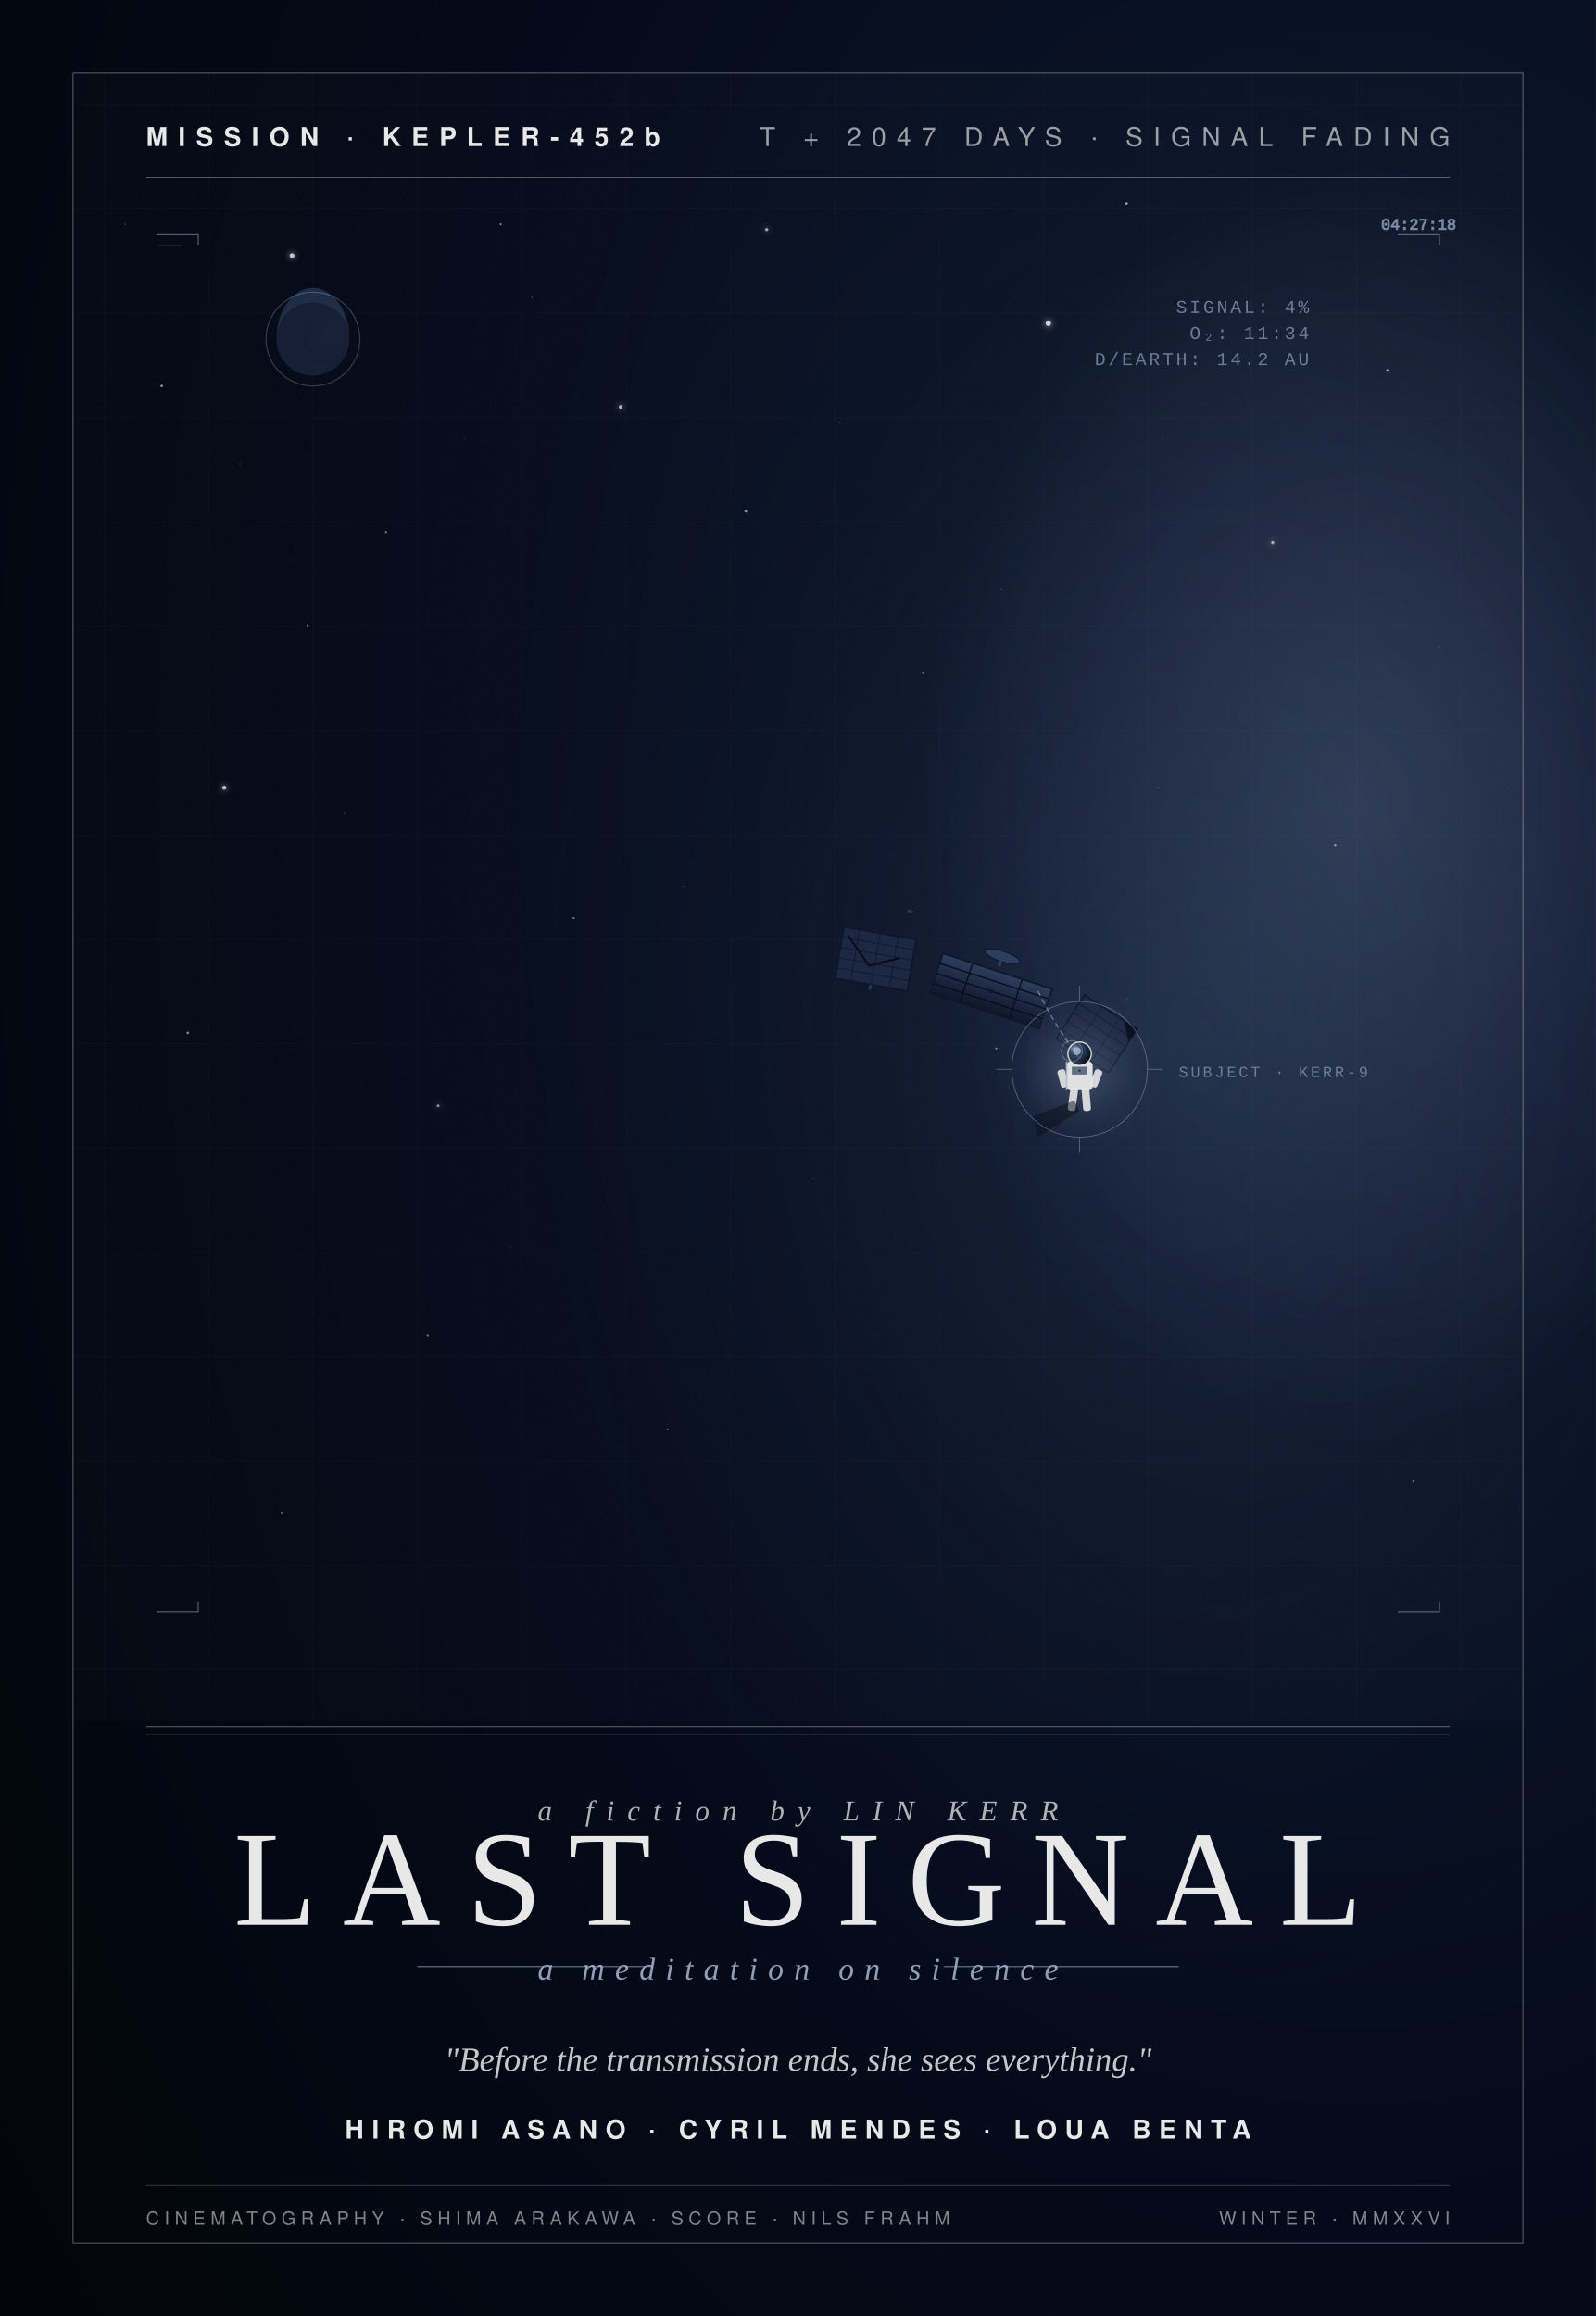
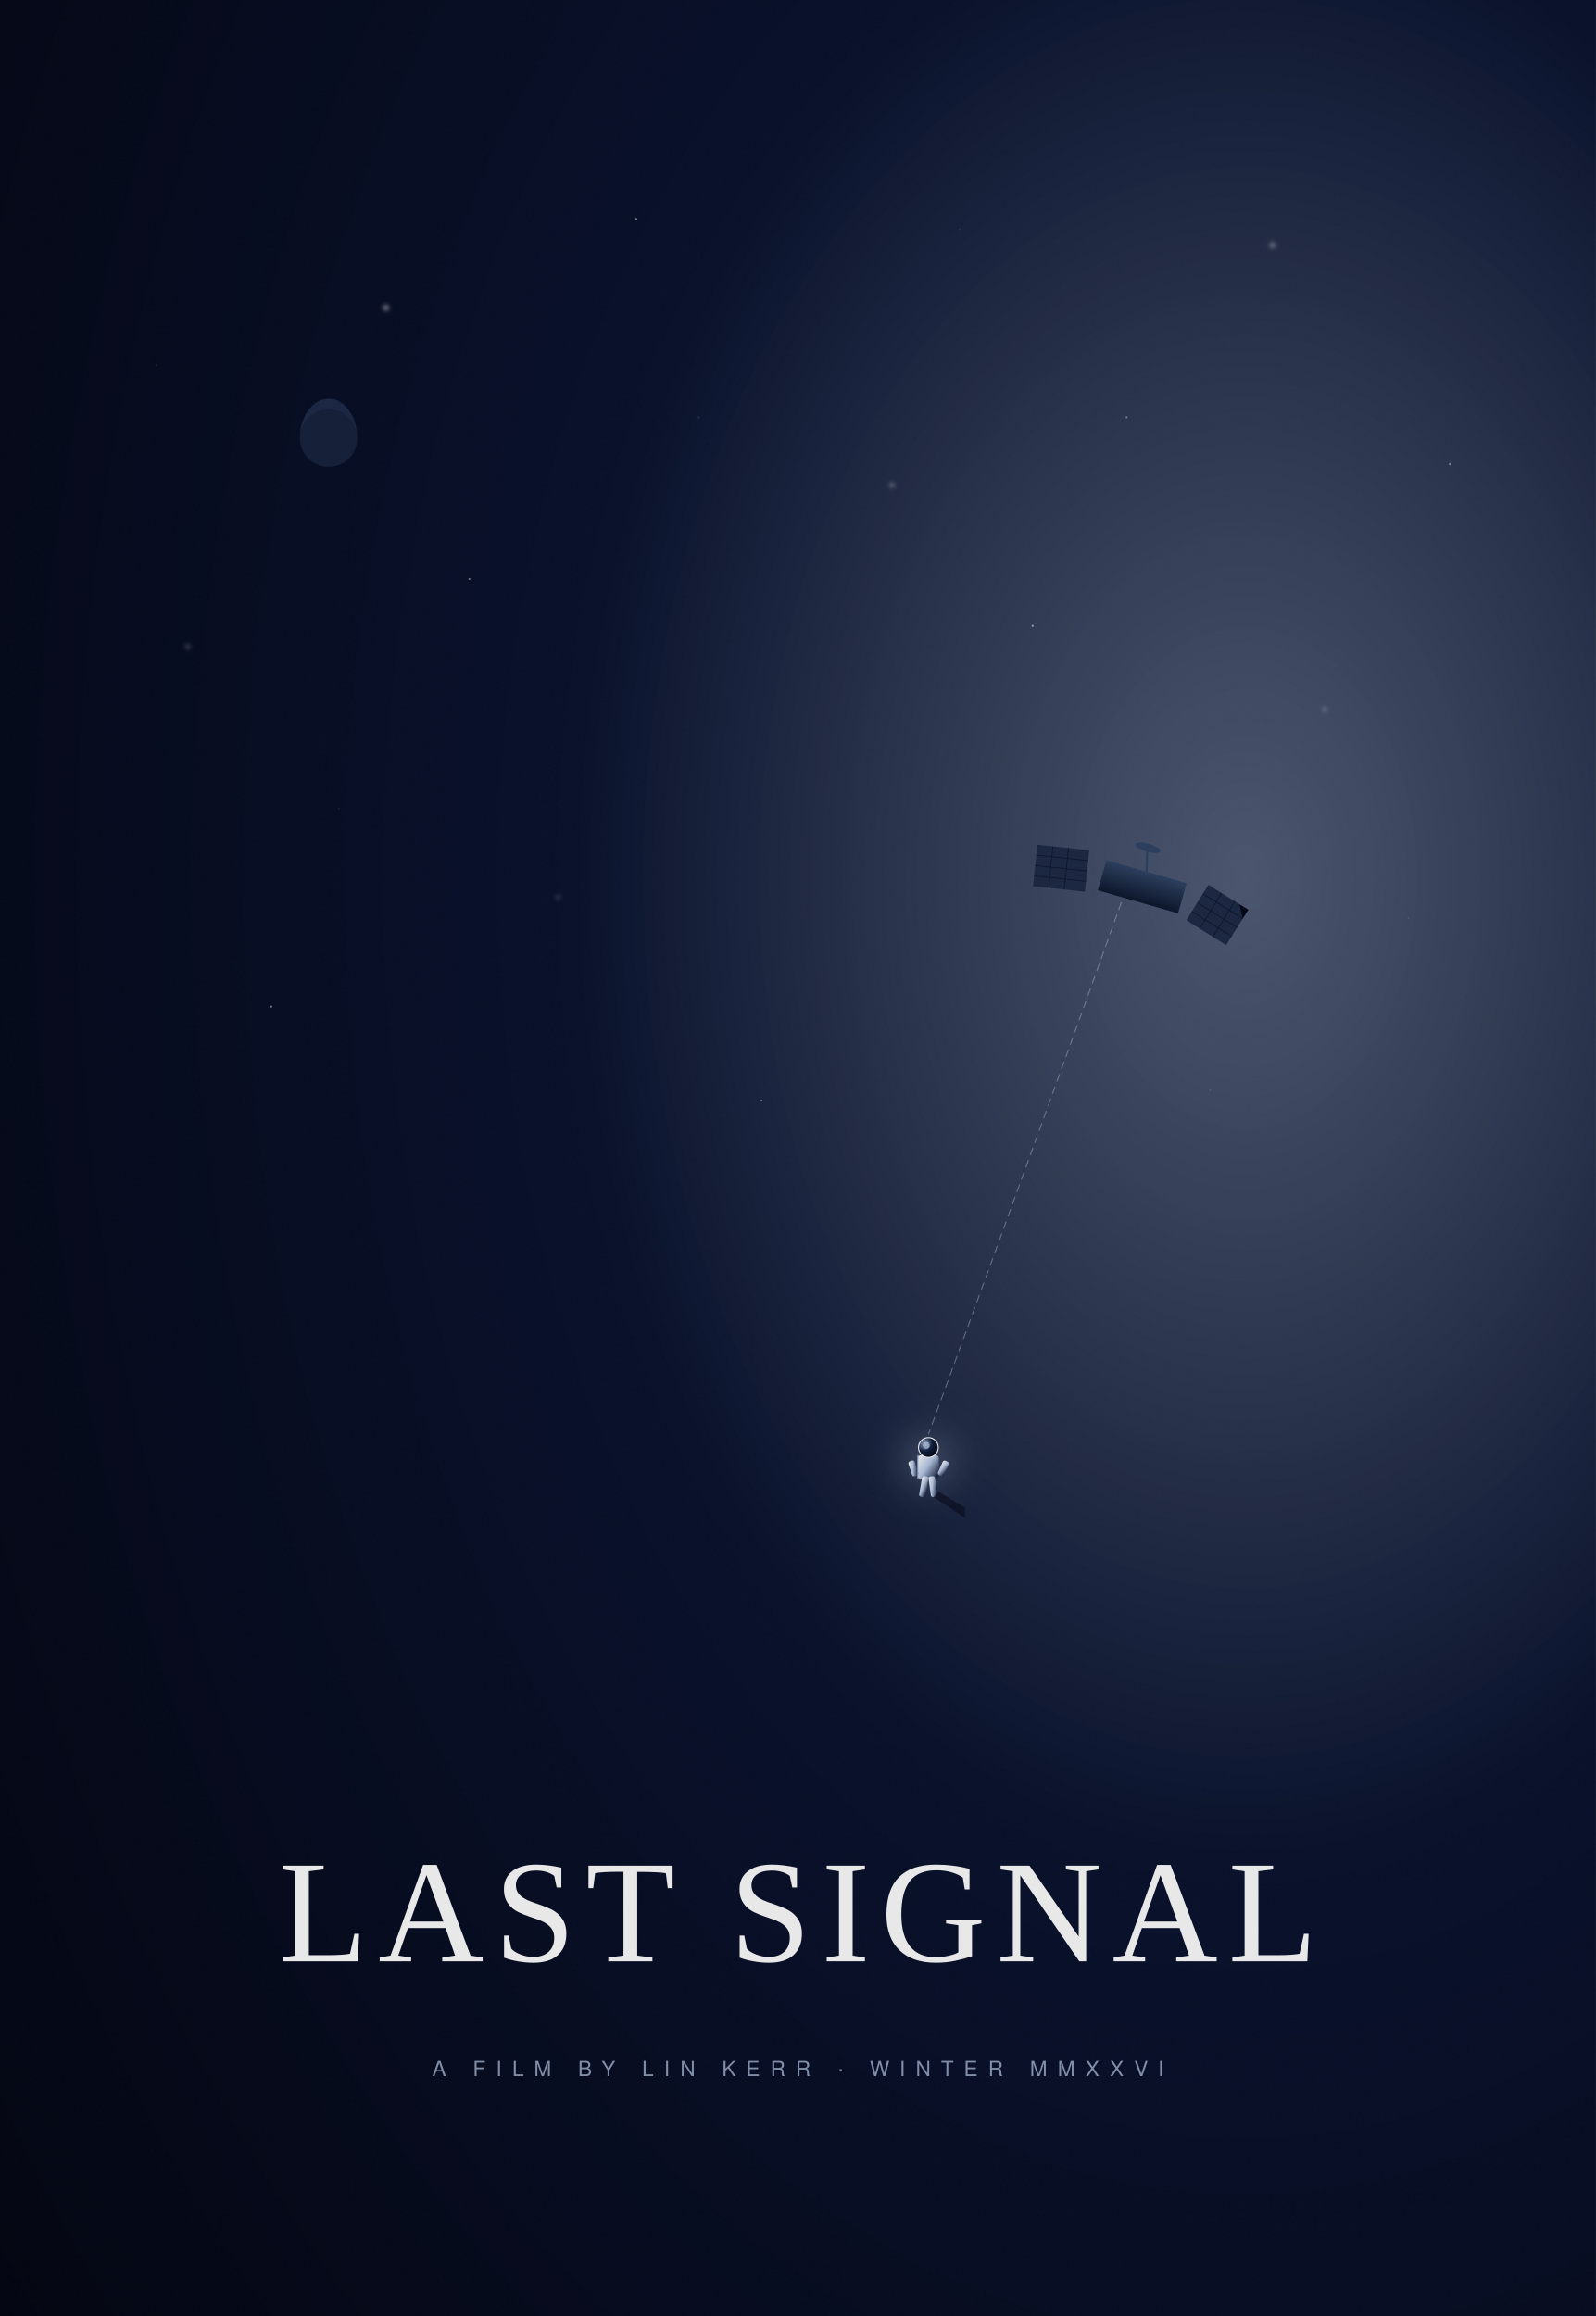
<svg xmlns="http://www.w3.org/2000/svg" width="612" height="888" viewBox="0 0 612 888" preserveAspectRatio="xMidYMid meet">
  <defs>
-     <radialGradient id="voidSpace" cx="0.85" cy="0.35" r="1.1">
-       <stop offset="0" stop-color="#0F1E3D" stop-opacity="0.85" />
-       <stop offset="0.25" stop-color="#0A1428" />
-       <stop offset="0.55" stop-color="#050A1A" />
-       <stop offset="1" stop-color="#020508" />
+     <radialGradient id="voidSpace" cx="0.78" cy="0.38" r="1.2">
+       <stop offset="0" stop-color="#0F1E3D" stop-opacity="0.75" />
+       <stop offset="0.35" stop-color="#08102A" />
+       <stop offset="0.75" stop-color="#030614" />
+       <stop offset="1" stop-color="#010308" />
    </radialGradient>
-     <radialGradient id="nebulaWash" cx="0.75" cy="0.45" r="0.45">
-       <stop offset="0" stop-color="#2A3D5C" stop-opacity="0.35" />
-       <stop offset="0.5" stop-color="#1A2540" stop-opacity="0.18" />
-       <stop offset="1" stop-color="#050A1A" stop-opacity="0" />
+     <radialGradient id="visor" cx="0.3" cy="0.3" r="0.75">
+       <stop offset="0" stop-color="#A8B8D4" stop-opacity="0.8" />
+       <stop offset="0.5" stop-color="#0F1E3D" />
+       <stop offset="1" stop-color="#030614" />
    </radialGradient>
-     <linearGradient id="suitHighlight" x1="0" y1="0" x2="1" y2="0.5">
+     <linearGradient id="suitLight" x1="0" y1="0" x2="1" y2="0.8">
      <stop offset="0" stop-color="#E8E8E8" />
-       <stop offset="0.4" stop-color="#A8B8D4" />
-       <stop offset="1" stop-color="#2A3D5C" />
+       <stop offset="0.5" stop-color="#A8B8D4" />
+       <stop offset="1" stop-color="#1A2540" />
    </linearGradient>
-     <radialGradient id="visorReflection" cx="0.3" cy="0.3" r="0.7">
-       <stop offset="0" stop-color="#A8B8D4" stop-opacity="0.85" />
-       <stop offset="0.4" stop-color="#2A3D5C" stop-opacity="0.5" />
-       <stop offset="1" stop-color="#050A1A" />
-     </radialGradient>
-     <linearGradient id="satelliteBody" x1="0" y1="0" x2="0" y2="1">
+     <linearGradient id="satBody" x1="0" y1="0" x2="0" y2="1">
      <stop offset="0" stop-color="#2A3D5C" />
-       <stop offset="0.5" stop-color="#1A2540" />
      <stop offset="1" stop-color="#0A1428" />
    </linearGradient>
-     <filter id="cosmicGlow" x="-50%" y="-50%" width="200%" height="200%">
-       <feGaussianBlur stdDeviation="8" />
+     <filter id="cosmicGlow" x="-100%" y="-100%" width="300%" height="300%">
+       <feGaussianBlur stdDeviation="6" />
    </filter>
-     <filter id="starGlow" x="-200%" y="-200%" width="500%" height="500%">
-       <feGaussianBlur stdDeviation="1.2" result="blur" />
-       <feMerge>
-         <feMergeNode in="blur" />
-         <feMergeNode in="SourceGraphic" />
-       </feMerge>
+     <filter id="tinyGlow" x="-200%" y="-200%" width="500%" height="500%">
+       <feGaussianBlur stdDeviation="1" />
    </filter>
-     <pattern id="thorpGrid" x="0" y="0" width="40" height="40" patternUnits="userSpaceOnUse">
-       <path d="M 0,0 L 0,40 M 0,0 L 40,0" stroke="#A8B8D4" stroke-width="0.2" opacity="0.08" fill="none" />
-     </pattern>
-     <filter id="cosmicGrain">
-       <feTurbulence type="fractalNoise" baseFrequency="0.85" numOctaves="2" seed="41" />
-       <feColorMatrix values="0 0 0 0 0.7                              0 0 0 0 0.75                              0 0 0 0 0.85                              0 0 0 0.04 0" />
+     <filter id="cinemaGrain">
+       <feTurbulence type="fractalNoise" baseFrequency="0.82" numOctaves="2" seed="47" />
+       <feColorMatrix values="0 0 0 0 0.65                              0 0 0 0 0.72                              0 0 0 0 0.85                              0 0 0 0.04 0" />
    </filter>
-     <clipPath id="heroZone">
-       <rect x="28" y="28" width="556" height="632" />
-     </clipPath>
  </defs>
  <rect width="612" height="888" fill="url(#voidSpace)" />
-   <rect width="612" height="888" fill="url(#nebulaWash)" />
-   <rect x="28" y="28" width="556" height="832" fill="none" stroke="#E8E8E8" stroke-width="0.4" stroke-opacity="0.35" />
-   <g font-family="Helvetica, 'Helvetica Neue', Arial, sans-serif" fill="#E8E8E8">
-     <text x="56" y="56" font-size="10" letter-spacing="4" font-weight="700">MISSION · KEPLER-452b</text>
-     <text x="556" y="56" font-size="10" letter-spacing="4" text-anchor="end" fill-opacity="0.65">T + 2047 DAYS · SIGNAL FADING</text>
+   <g fill="#E8E8E8">
+     <circle cx="148" cy="118" r="0.9" filter="url(#tinyGlow)" opacity="0.85" />
+     <circle cx="342" cy="186" r="0.7" filter="url(#tinyGlow)" opacity="0.75" />
+     <circle cx="488" cy="94" r="0.8" filter="url(#tinyGlow)" opacity="0.8" />
+     <circle cx="72" cy="248" r="0.6" filter="url(#tinyGlow)" opacity="0.7" />
+     <circle cx="214" cy="344" r="0.5" filter="url(#tinyGlow)" opacity="0.7" />
+     <circle cx="508" cy="272" r="0.6" filter="url(#tinyGlow)" opacity="0.7" />
+     <circle cx="244" cy="84" r="0.4" opacity="0.55" />
+     <circle cx="396" cy="240" r="0.4" opacity="0.55" />
+     <circle cx="104" cy="386" r="0.4" opacity="0.5" />
+     <circle cx="556" cy="178" r="0.4" opacity="0.5" />
+     <circle cx="180" cy="222" r="0.35" opacity="0.5" />
+     <circle cx="432" cy="160" r="0.35" opacity="0.5" />
+     <circle cx="292" cy="422" r="0.35" opacity="0.5" />
+     <circle cx="60" cy="140" r="0.2" opacity="0.3" />
+     <circle cx="268" cy="160" r="0.2" opacity="0.28" />
+     <circle cx="368" cy="88" r="0.2" opacity="0.28" />
+     <circle cx="540" cy="352" r="0.2" opacity="0.3" />
+     <circle cx="130" cy="310" r="0.2" opacity="0.25" />
+     <circle cx="464" cy="418" r="0.2" opacity="0.28" />
  </g>
-   <line x1="56" y1="68" x2="556" y2="68" stroke="#E8E8E8" stroke-width="0.3" stroke-opacity="0.4" />
-   <g clip-path="url(#heroZone)">
-     <rect x="28" y="28" width="556" height="632" fill="url(#thorpGrid)" />
-     <g fill="#E8E8E8">
-       <circle cx="112" cy="98" r="0.9" filter="url(#starGlow)" opacity="0.85" />
-       <circle cx="238" cy="156" r="0.7" filter="url(#starGlow)" opacity="0.75" />
-       <circle cx="402" cy="124" r="1" filter="url(#starGlow)" opacity="0.9" />
-       <circle cx="488" cy="208" r="0.6" filter="url(#starGlow)" opacity="0.7" />
-       <circle cx="86" cy="302" r="0.8" filter="url(#starGlow)" opacity="0.8" />
-       <circle cx="168" cy="424" r="0.5" filter="url(#starGlow)" opacity="0.65" />
-       <circle cx="294" cy="88" r="0.6" filter="url(#starGlow)" opacity="0.7" />
-       <circle cx="62" cy="148" r="0.5" opacity="0.6" />
-       <circle cx="148" cy="204" r="0.4" opacity="0.55" />
-       <circle cx="192" cy="86" r="0.4" opacity="0.55" />
-       <circle cx="286" cy="196" r="0.5" opacity="0.65" />
-       <circle cx="354" cy="258" r="0.45" opacity="0.55" />
-       <circle cx="432" cy="78" r="0.5" opacity="0.65" />
-       <circle cx="532" cy="142" r="0.5" opacity="0.6" />
-       <circle cx="118" cy="240" r="0.4" opacity="0.5" />
-       <circle cx="220" cy="352" r="0.4" opacity="0.5" />
-       <circle cx="72" cy="396" r="0.5" opacity="0.55" />
-       <circle cx="382" cy="402" r="0.4" opacity="0.5" />
-       <circle cx="512" cy="324" r="0.45" opacity="0.55" />
-       <circle cx="164" cy="512" r="0.4" opacity="0.5" />
-       <circle cx="256" cy="548" r="0.35" opacity="0.5" />
-       <circle cx="542" cy="568" r="0.4" opacity="0.5" />
-       <circle cx="108" cy="580" r="0.35" opacity="0.45" />
-       <circle cx="48" cy="86" r="0.25" opacity="0.35" />
-       <circle cx="92" cy="178" r="0.25" opacity="0.3" />
-       <circle cx="132" cy="312" r="0.25" opacity="0.3" />
-       <circle cx="204" cy="114" r="0.25" opacity="0.35" />
-       <circle cx="262" cy="340" r="0.25" opacity="0.3" />
-       <circle cx="322" cy="162" r="0.25" opacity="0.3" />
-       <circle cx="384" cy="226" r="0.25" opacity="0.3" />
-       <circle cx="444" cy="302" r="0.25" opacity="0.3" />
-       <circle cx="506" cy="410" r="0.25" opacity="0.3" />
-       <circle cx="552" cy="248" r="0.25" opacity="0.3" />
-       <circle cx="36" cy="236" r="0.2" opacity="0.25" />
-       <circle cx="178" cy="168" r="0.2" opacity="0.25" />
-       <circle cx="312" cy="452" r="0.2" opacity="0.3" />
-       <circle cx="446" cy="168" r="0.2" opacity="0.25" />
-       <circle cx="578" cy="302" r="0.2" opacity="0.25" />
-       <circle cx="196" cy="478" r="0.2" opacity="0.28" />
-     </g>
-     <g transform="translate(120,130)">
-       <circle cx="0" cy="0" r="14" fill="#1A2540" opacity="0.7" />
-       <circle cx="0" cy="0" r="14" fill="url(#nebulaWash)" opacity="0.4" />
-       <path d="M -14,0 A 14,14 0 0 1 14,0 A 10,14 0 0 0 -14,0 Z" fill="#2A3D5C" opacity="0.65" />
-       <circle cx="0" cy="0" r="18" fill="none" stroke="#A8B8D4" stroke-width="0.4" opacity="0.3" />
-     </g>
-     <g transform="translate(380, 380) rotate(18)">
-       <rect x="-22" y="-8" width="44" height="16" fill="url(#satelliteBody)" stroke="#0A1428" stroke-width="0.6" />
-       <line x1="-22" y1="-4" x2="22" y2="-4" stroke="#050A1A" stroke-width="0.5" />
-       <line x1="-22" y1="0" x2="22" y2="0" stroke="#050A1A" stroke-width="0.5" />
-       <line x1="-22" y1="4" x2="22" y2="4" stroke="#050A1A" stroke-width="0.5" />
-       <line x1="-10" y1="-8" x2="-10" y2="8" stroke="#050A1A" stroke-width="0.5" />
-       <line x1="10" y1="-8" x2="10" y2="8" stroke="#050A1A" stroke-width="0.5" />
-       <g transform="translate(-32,0) rotate(-8)">
-         <rect x="-28" y="-10" width="28" height="20" fill="#1A2540" stroke="#0A1428" stroke-width="0.6" />
-         <g stroke="#0A1428" stroke-width="0.3" fill="none">
-           <line x1="-28" y1="-6" x2="0" y2="-6" />
-           <line x1="-28" y1="-2" x2="0" y2="-2" />
-           <line x1="-28" y1="2" x2="0" y2="2" />
-           <line x1="-28" y1="6" x2="0" y2="6" />
-           <line x1="-22" y1="-10" x2="-22" y2="10" />
-           <line x1="-14" y1="-10" x2="-14" y2="10" />
-           <line x1="-7" y1="-10" x2="-7" y2="10" />
-         </g>
-         <path d="M -26,-7 L -16,3 L -5,-2" stroke="#050A1A" stroke-width="0.8" fill="none" />
-       </g>
-       <g transform="translate(32,0) rotate(15)">
-         <rect x="0" y="-10" width="24" height="20" fill="#1A2540" stroke="#0A1428" stroke-width="0.6" />
-         <g stroke="#0A1428" stroke-width="0.3" fill="none">
-           <line x1="0" y1="-6" x2="24" y2="-6" />
-           <line x1="0" y1="-2" x2="24" y2="-2" />
-           <line x1="0" y1="2" x2="24" y2="2" />
-           <line x1="0" y1="6" x2="24" y2="6" />
-           <line x1="8" y1="-10" x2="8" y2="10" />
-           <line x1="16" y1="-10" x2="16" y2="10" />
-         </g>
-         <path d="M 18,-10 L 24,-10 L 24,-4 Z" fill="#050A1A" />
-       </g>
-       <g transform="translate(0,-10)">
-         <ellipse cx="0" cy="-4" rx="7" ry="2" fill="#2A3D5C" stroke="#0A1428" stroke-width="0.4" />
-         <line x1="0" y1="-4" x2="0" y2="0" stroke="#2A3D5C" stroke-width="1" />
-       </g>
-       <circle cx="0" cy="0" r="0.8" fill="#0A1428" />
-       <g fill="#2A3D5C" opacity="0.8">
-         <rect x="-40" y="-20" width="2" height="1" />
-         <rect x="42" y="18" width="1.5" height="1.5" />
-         <rect x="-45" y="12" width="1" height="2" />
-         <rect x="50" y="-14" width="1" height="1.5" />
+   <g transform="translate(126,168)">
+     <circle cx="0" cy="0" r="11" fill="#1A2540" opacity="0.7" />
+     <path d="M -11,0 A 11,11 0 0 1 11,0 A 8,11 0 0 0 -11,0 Z" fill="#2A3D5C" opacity="0.55" />
+   </g>
+   <g transform="translate(438, 340) rotate(16)">
+     <rect x="-16" y="-6" width="32" height="12" fill="url(#satBody)" />
+     <g transform="translate(-22,0) rotate(-10)">
+       <rect x="-20" y="-8" width="20" height="16" fill="#1A2540" />
+       <g stroke="#0A1428" stroke-width="0.3" fill="none">
+         <line x1="-20" y1="-4" x2="0" y2="-4" />
+         <line x1="-20" y1="0" x2="0" y2="0" />
+         <line x1="-20" y1="4" x2="0" y2="4" />
+         <line x1="-14" y1="-8" x2="-14" y2="8" />
+         <line x1="-8" y1="-8" x2="-8" y2="8" />
      </g>
    </g>
-     <path d="M 398,380 Q 405,394 414,406" stroke="#A8B8D4" stroke-width="0.5" stroke-opacity="0.55" fill="none" stroke-dasharray="2,1.5" />
-     <g transform="translate(414, 410)">
-       <circle cx="0" cy="0" r="18" fill="#A8B8D4" opacity="0.12" filter="url(#cosmicGlow)" />
-       <circle cx="0" cy="0" r="10" fill="#A8B8D4" opacity="0.2" filter="url(#cosmicGlow)" />
-       <g>
-         <rect x="-5" y="-3" width="10" height="11" rx="1.5" fill="#E8E8E8" opacity="0.95" />
-         <circle cx="0" cy="-6" r="4.5" fill="url(#visorReflection)" />
-         <circle cx="0" cy="-6" r="4.5" fill="none" stroke="#E8E8E8" stroke-width="0.5" opacity="0.9" />
-         <circle cx="-1" cy="-7" r="1.5" fill="#A8B8D4" opacity="0.8" />
-         <rect x="-8" y="0" width="3" height="7" rx="1" fill="#E8E8E8" opacity="0.9" transform="rotate(-15 -6.5 3)" />
-         <rect x="5" y="0" width="3" height="7" rx="1" fill="#E8E8E8" opacity="0.9" transform="rotate(22 6.5 3)" />
-         <rect x="-4" y="7" width="3" height="9" rx="1" fill="#E8E8E8" opacity="0.9" transform="rotate(8 -2.5 11)" />
-         <rect x="1" y="7" width="3" height="9" rx="1" fill="#E8E8E8" opacity="0.9" transform="rotate(-5 2.5 11)" />
-         <rect x="-3" y="-1" width="6" height="3" fill="#2A3D5C" opacity="0.7" />
-         <circle cx="0" cy="0.5" r="0.4" fill="#0F1E3D" />
-         <path d="M -5,-3 L -5,8" stroke="#A8B8D4" stroke-width="0.6" opacity="0.85" />
-         <circle cx="-3" cy="-7" r="4" fill="none" stroke="#A8B8D4" stroke-width="0.3" opacity="0.5" />
+     <g transform="translate(22,0) rotate(16)">
+       <rect x="0" y="-8" width="18" height="16" fill="#1A2540" />
+       <g stroke="#0A1428" stroke-width="0.3" fill="none">
+         <line x1="0" y1="-4" x2="18" y2="-4" />
+         <line x1="0" y1="0" x2="18" y2="0" />
+         <line x1="0" y1="4" x2="18" y2="4" />
+         <line x1="6" y1="-8" x2="6" y2="8" />
+         <line x1="12" y1="-8" x2="12" y2="8" />
      </g>
-       <path d="M 0,16 L -16,26 L -18,18 L -2,12 Z" fill="#050A1A" opacity="0.5" />
+       <path d="M 14,-8 L 18,-8 L 18,-4 Z" fill="#030614" />
    </g>
-     <g stroke="#A8B8D4" stroke-width="0.4" stroke-opacity="0.5" fill="none">
-       <path d="M 60,90 L 76,90 L 76,94" />
-       <path d="M 60,94 L 70,94" />
-       <path d="M 536,90 L 552,90 L 552,94" />
-       <text x="544" y="88" font-family="'Courier New', Courier, monospace" font-size="6" fill="#A8B8D4" fill-opacity="0.6" text-anchor="middle">04:27:18</text>
-       <path d="M 60,618 L 76,618 L 76,614" />
-       <path d="M 536,618 L 552,618 L 552,614" />
-     </g>
-     <g font-family="'Courier New', Courier, monospace" fill="#A8B8D4" fill-opacity="0.6">
-       <text x="502" y="120" font-size="7" letter-spacing="1" text-anchor="end">SIGNAL: 4%</text>
-       <text x="502" y="130" font-size="7" letter-spacing="1" text-anchor="end">O₂: 11:34</text>
-       <text x="502" y="140" font-size="7" letter-spacing="1" text-anchor="end">D/EARTH: 14.2 AU</text>
-     </g>
-     <g stroke="#A8B8D4" stroke-width="0.3" stroke-opacity="0.45" fill="none">
-       <circle cx="414" cy="410" r="26" />
-       <line x1="414" y1="384" x2="414" y2="378" />
-       <line x1="414" y1="436" x2="414" y2="442" />
-       <line x1="388" y1="410" x2="382" y2="410" />
-       <line x1="440" y1="410" x2="446" y2="410" />
-     </g>
-     <text x="452" y="413" font-family="'Courier New', Courier, monospace" font-size="6" fill="#A8B8D4" fill-opacity="0.55" letter-spacing="1">SUBJECT · KERR-9</text>
-     <rect x="28" y="28" width="556" height="632" filter="url(#cosmicGrain)" opacity="0.55" />
+     <line x1="0" y1="-6" x2="-2" y2="-14" stroke="#2A3D5C" stroke-width="0.8" />
+     <ellipse cx="-2" cy="-15" rx="5" ry="1.5" fill="#2A3D5C" />
  </g>
-   <line x1="56" y1="662" x2="556" y2="662" stroke="#E8E8E8" stroke-width="0.35" stroke-opacity="0.4" />
-   <line x1="56" y1="665" x2="556" y2="665" stroke="#E8E8E8" stroke-width="0.15" stroke-opacity="0.25" />
-   <g font-family="Georgia, 'Times New Roman', 'EB Garamond', serif" text-anchor="middle" fill="#E8E8E8">
-     <text x="306" y="698" font-size="11" letter-spacing="5" font-style="italic" fill-opacity="0.75">
-       a fiction by LIN KERR
-     </text>
-     <text x="306" y="738" font-size="52" font-weight="400" letter-spacing="10">LAST SIGNAL</text>
+   <path d="M 430,346 Q 400,430 356,550" stroke="#A8B8D4" stroke-width="0.4" stroke-opacity="0.45" fill="none" stroke-dasharray="3,2" />
+   <g transform="translate(356, 560)">
+     <circle cx="0" cy="0" r="14" fill="#A8B8D4" opacity="0.1" filter="url(#cosmicGlow)" />
+     <circle cx="0" cy="0" r="7" fill="#A8B8D4" opacity="0.18" filter="url(#cosmicGlow)" />
+     <rect x="-4" y="-2" width="8" height="9" rx="1" fill="url(#suitLight)" />
+     <circle cx="0" cy="-5" r="3.8" fill="url(#visor)" />
+     <circle cx="0" cy="-5" r="3.8" fill="none" stroke="#E8E8E8" stroke-width="0.4" />
+     <circle cx="-0.8" cy="-5.8" r="1.3" fill="#A8B8D4" opacity="0.75" />
+     <rect x="-7" y="0" width="2.5" height="6" rx="0.8" fill="url(#suitLight)" transform="rotate(-18 -5.75 3)" />
+     <rect x="4.5" y="0" width="2.5" height="6" rx="0.8" fill="url(#suitLight)" transform="rotate(24 5.75 3)" />
+     <rect x="-3" y="6" width="2.5" height="8" rx="0.8" fill="url(#suitLight)" transform="rotate(10 -1.75 10)" />
+     <rect x="0.5" y="6" width="2.5" height="8" rx="0.8" fill="url(#suitLight)" transform="rotate(-8 1.75 10)" />
+     <path d="M -4,-2 L -4,7" stroke="#A8B8D4" stroke-width="0.5" opacity="0.85" />
+     <path d="M 2,14 L 14,22 L 14,18 L 4,12 Z" fill="#030614" opacity="0.55" />
  </g>
-   <g stroke="#A8B8D4" stroke-width="0.5" stroke-opacity="0.5">
-     <line x1="160" y1="754" x2="250" y2="754" />
-     <line x1="362" y1="754" x2="452" y2="754" />
-   </g>
-   <text x="306" y="759" font-family="Georgia, 'Times New Roman', serif" font-size="12" font-style="italic" fill="#A8B8D4" fill-opacity="0.85" letter-spacing="4" text-anchor="middle">
-     a meditation on silence
+   <text x="306" y="752" font-family="Georgia, 'Times New Roman', serif" font-size="56" font-weight="400" fill="#E8E8E8" text-anchor="middle" letter-spacing="4">LAST SIGNAL</text>
+   <text x="306" y="796" font-family="Helvetica, 'Helvetica Neue', Arial, sans-serif" font-size="8" letter-spacing="4" fill="#A8B8D4" fill-opacity="0.75" text-anchor="middle">
+     A FILM BY LIN KERR  ·  WINTER MMXXVI
  </text>
-   <g font-family="Georgia, 'Times New Roman', serif" text-anchor="middle" fill="#E8E8E8" fill-opacity="0.85">
-     <text x="306" y="794" font-size="13" font-style="italic">
-       "Before the transmission ends, she sees everything."
-     </text>
-   </g>
-   <g font-family="Helvetica, 'Helvetica Neue', Arial, sans-serif" text-anchor="middle" fill="#E8E8E8">
-     <text x="306" y="820" font-size="10" letter-spacing="3" font-weight="700">
-       HIROMI ASANO  ·  CYRIL MENDES  ·  LOUA BENTA
-     </text>
-   </g>
-   <line x1="56" y1="838" x2="556" y2="838" stroke="#E8E8E8" stroke-width="0.25" stroke-opacity="0.3" />
-   <g font-family="Helvetica, 'Helvetica Neue', Arial, sans-serif" fill="#E8E8E8" fill-opacity="0.55">
-     <text x="56" y="853" font-size="7" letter-spacing="2">CINEMATOGRAPHY · SHIMA ARAKAWA  ·  SCORE · NILS FRAHM</text>
-     <text x="556" y="853" font-size="7" letter-spacing="2" text-anchor="end">WINTER · MMXXVI</text>
-   </g>
+   <rect width="612" height="888" filter="url(#cinemaGrain)" opacity="0.38" />
</svg>
